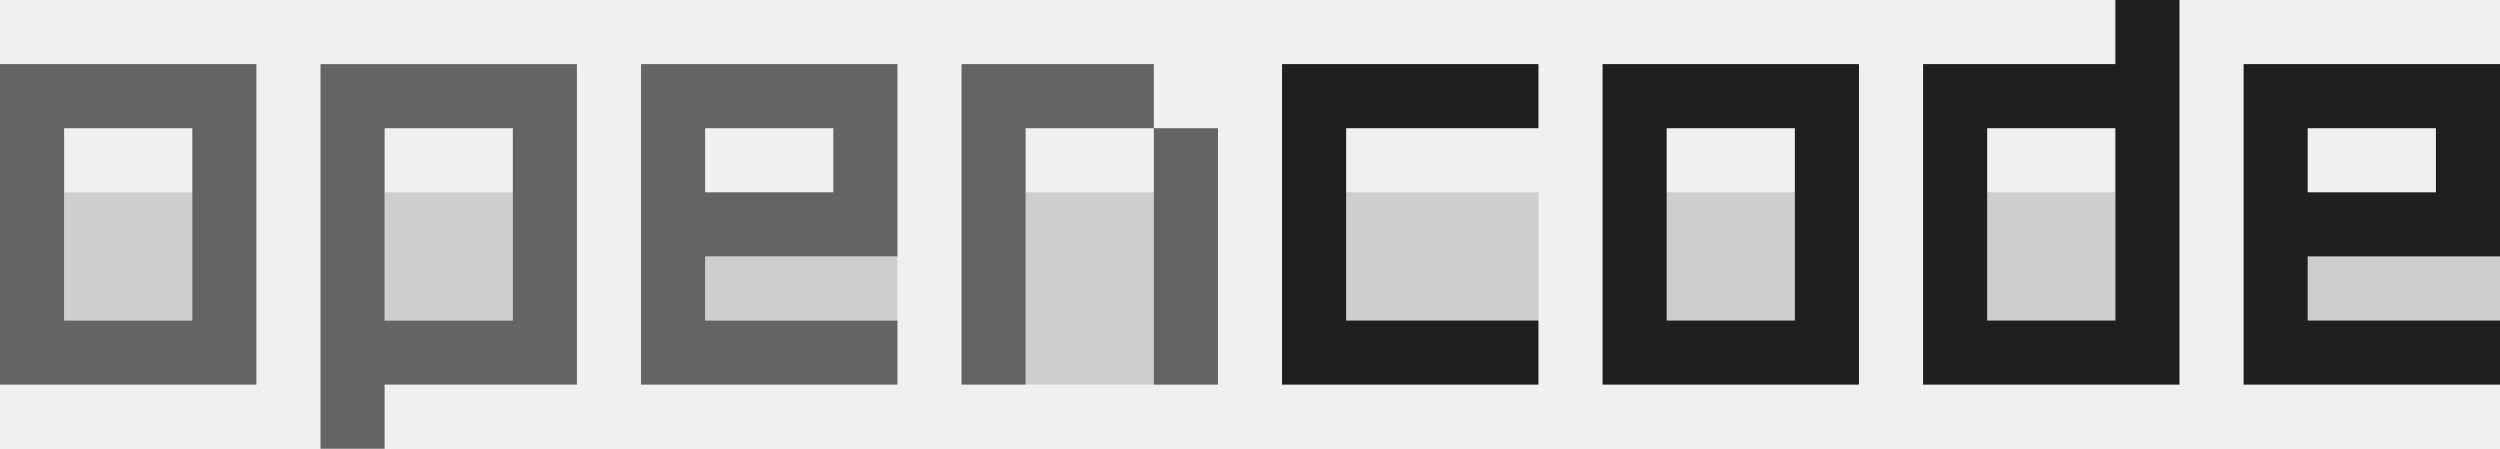
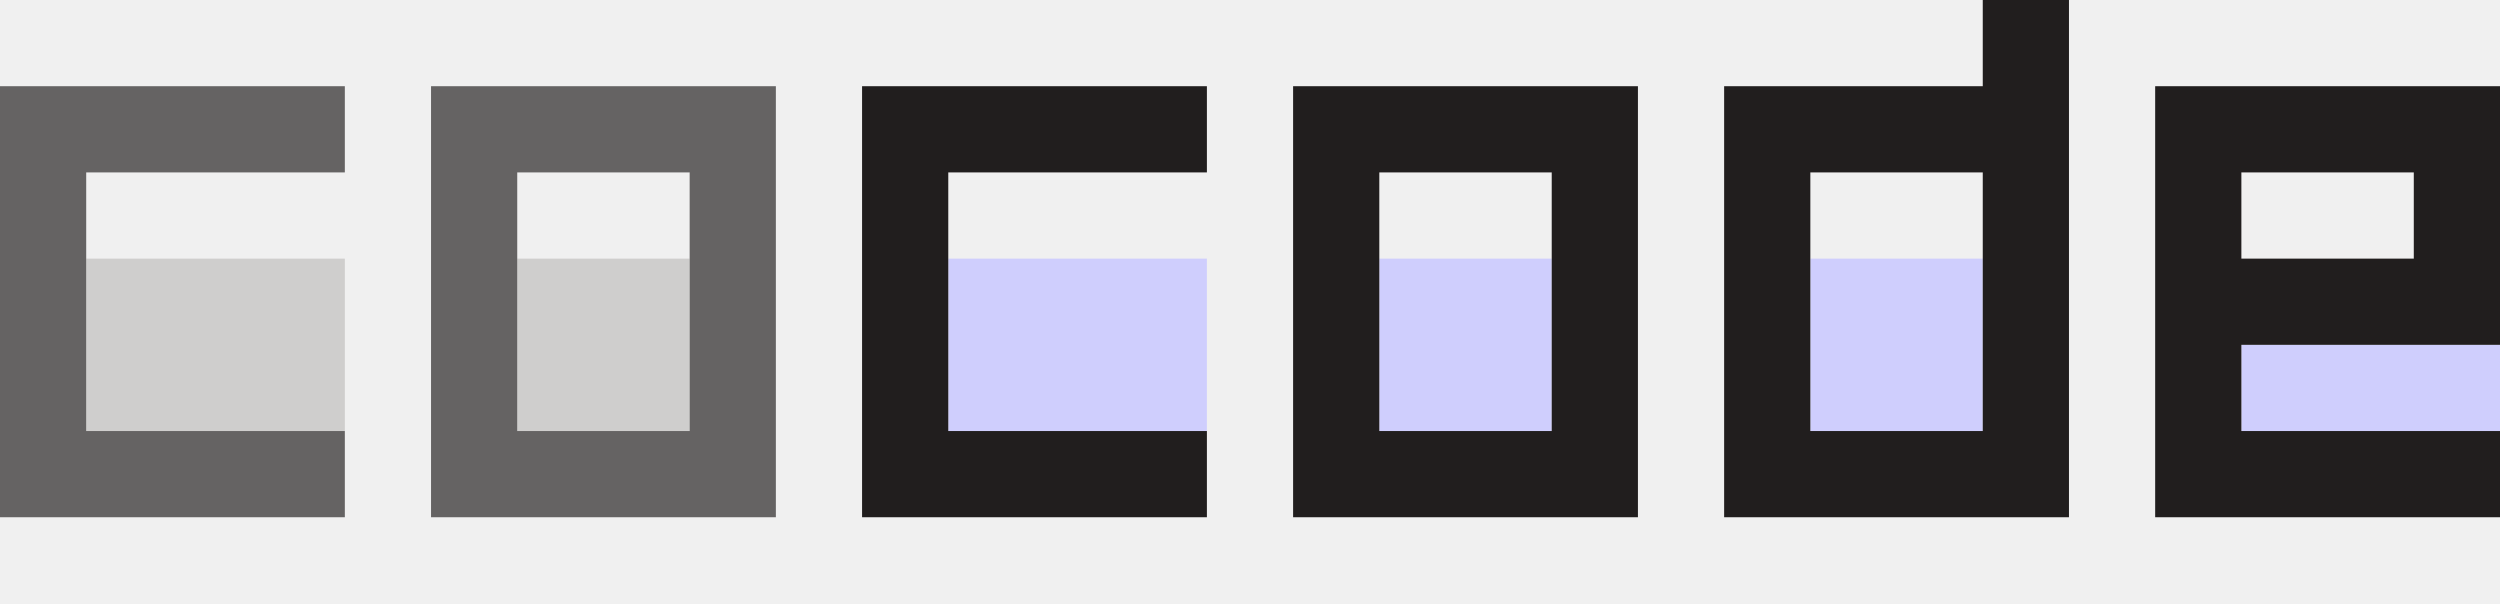
- <svg xmlns="http://www.w3.org/2000/svg" viewBox="0 0 234 42" fill="none">
+ <svg xmlns="http://www.w3.org/2000/svg" viewBox="0 0 174 42" fill="none">
  <g clip-path="url(#clip0_1311_95049)">
-     <path d="M18 30H6V18H18V30Z" fill="#CFCECD" />
-     <path d="M18 12H6V30H18V12ZM24 36H0V6H24V36Z" fill="#656363" />
+     <path d="M24 30H6V18H24V30Z" fill="#CFCECD" />
+     <path d="M24 12H6V30H24V36H0V6H24V12Z" fill="#656363" />
    <path d="M48 30H36V18H48V30Z" fill="#CFCECD" />
-     <path d="M36 30H48V12H36V30ZM54 36H36V42H30V6H54V36Z" fill="#656363" />
-     <path d="M84 24V30H66V24H84Z" fill="#CFCECD" />
-     <path d="M84 24H66V30H84V36H60V6H84V24ZM66 18H78V12H66V18Z" fill="#656363" />
-     <path d="M108 36H96V18H108V36Z" fill="#CFCECD" />
-     <path d="M108 12H96V36H90V6H108V12ZM114 36H108V12H114V36Z" fill="#656363" />
-     <path d="M144 30H126V18H144V30Z" fill="#CFCECD" />
-     <path d="M144 12H126V30H144V36H120V6H144V12Z" fill="#211E1E" />
-     <path d="M168 30H156V18H168V30Z" fill="#CFCECD" />
-     <path d="M168 12H156V30H168V12ZM174 36H150V6H174V36Z" fill="#211E1E" />
-     <path d="M198 30H186V18H198V30Z" fill="#CFCECD" />
-     <path d="M198 12H186V30H198V12ZM204 36H180V6H198V0H204V36Z" fill="#211E1E" />
-     <path d="M234 24V30H216V24H234Z" fill="#CFCECD" />
-     <path d="M216 12V18H228V12H216ZM234 24H216V30H234V36H210V6H234V24Z" fill="#211E1E" />
+     <path d="M48 12H36V30H48V12ZM54 36H30V6H54V36Z" fill="#656363" />
+     <path d="M84 30H66V18H84V30Z" fill="#CFCEFD" />
+     <path d="M84 12H66V30H84V36H60V6H84V12Z" fill="#211E1E" />
+     <path d="M108 30H96V18H108V30Z" fill="#CFCEFD" />
+     <path d="M108 12H96V30H108V12ZM114 36H90V6H114V36Z" fill="#211E1E" />
+     <path d="M138 30H126V18H138V30Z" fill="#CFCEFD" />
+     <path d="M138 12H126V30H138V12ZM144 36H120V6H138V0H144V36Z" fill="#211E1E" />
+     <path d="M174 24V30H156V24H174Z" fill="#CFCEFD" />
+     <path d="M156 12V18H168V12H156ZM174 24H156V30H174V36H150V6H174V24Z" fill="#211E1E" />
  </g>
  <defs>
    <clipPath id="clip0_1311_95049">
-       <rect width="234" height="42" fill="white" />
+       <rect width="174" height="42" fill="white" />
    </clipPath>
  </defs>
</svg>
